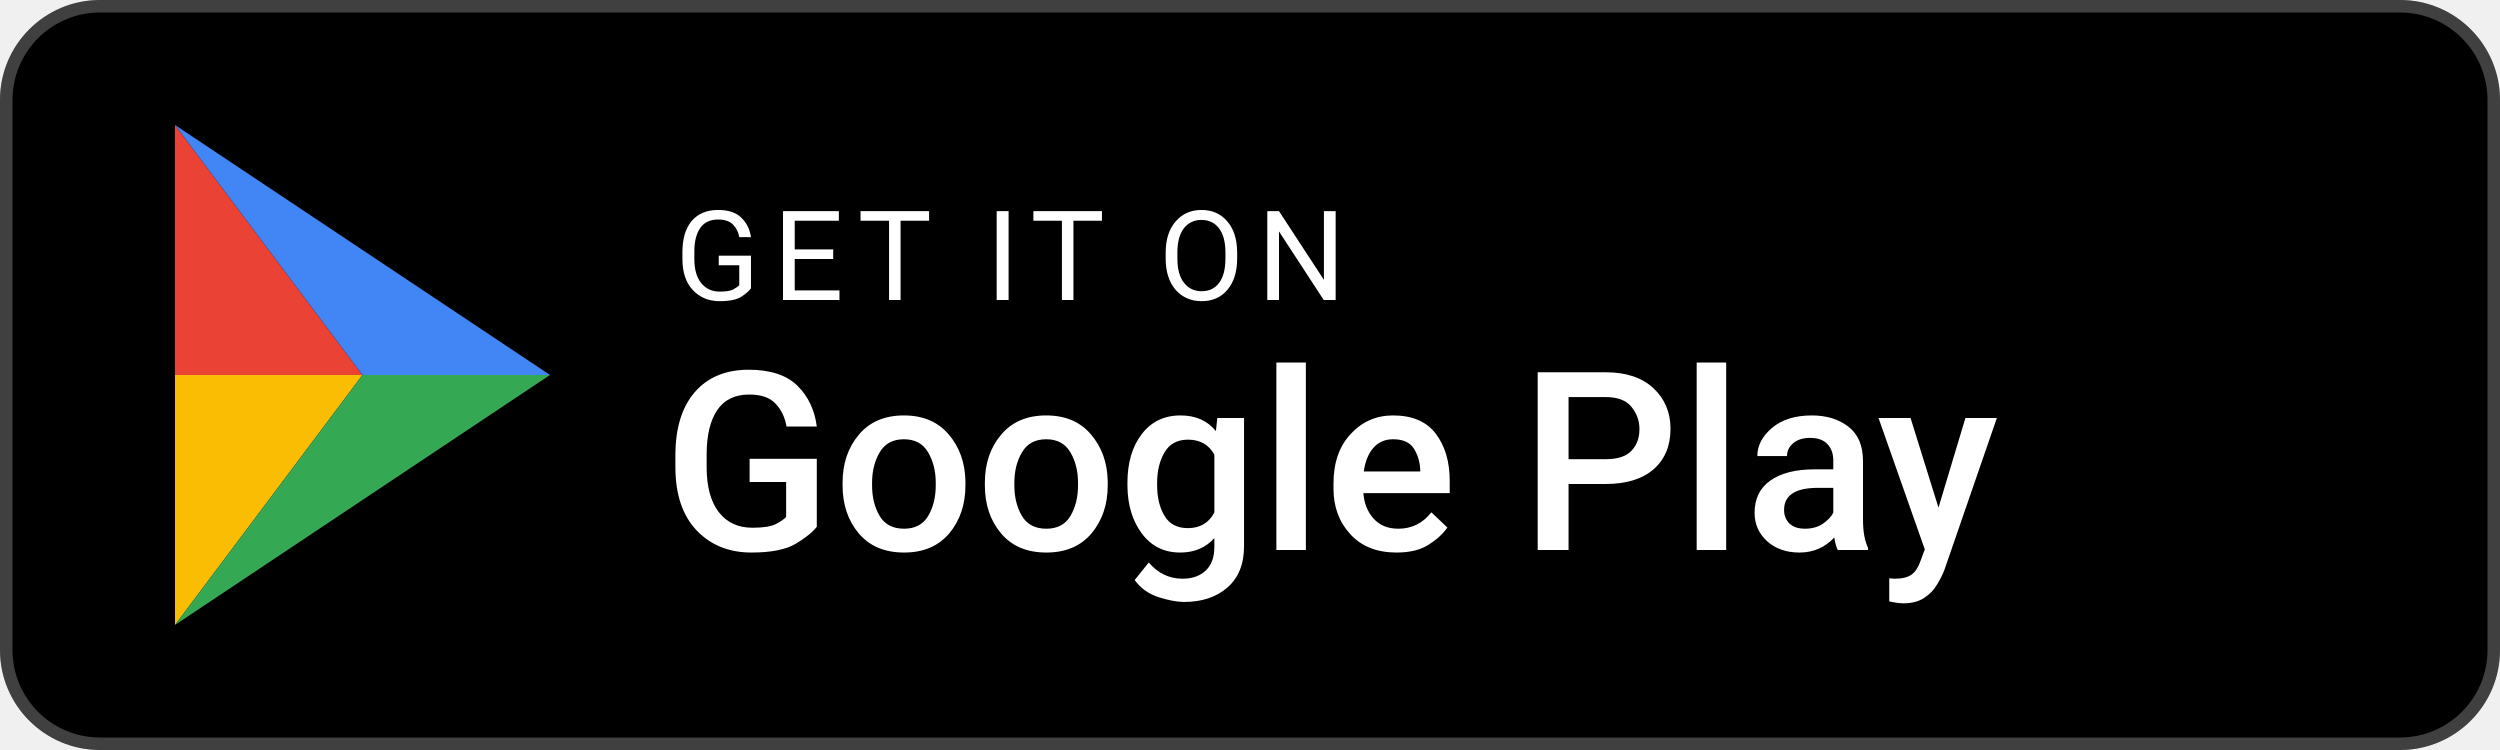
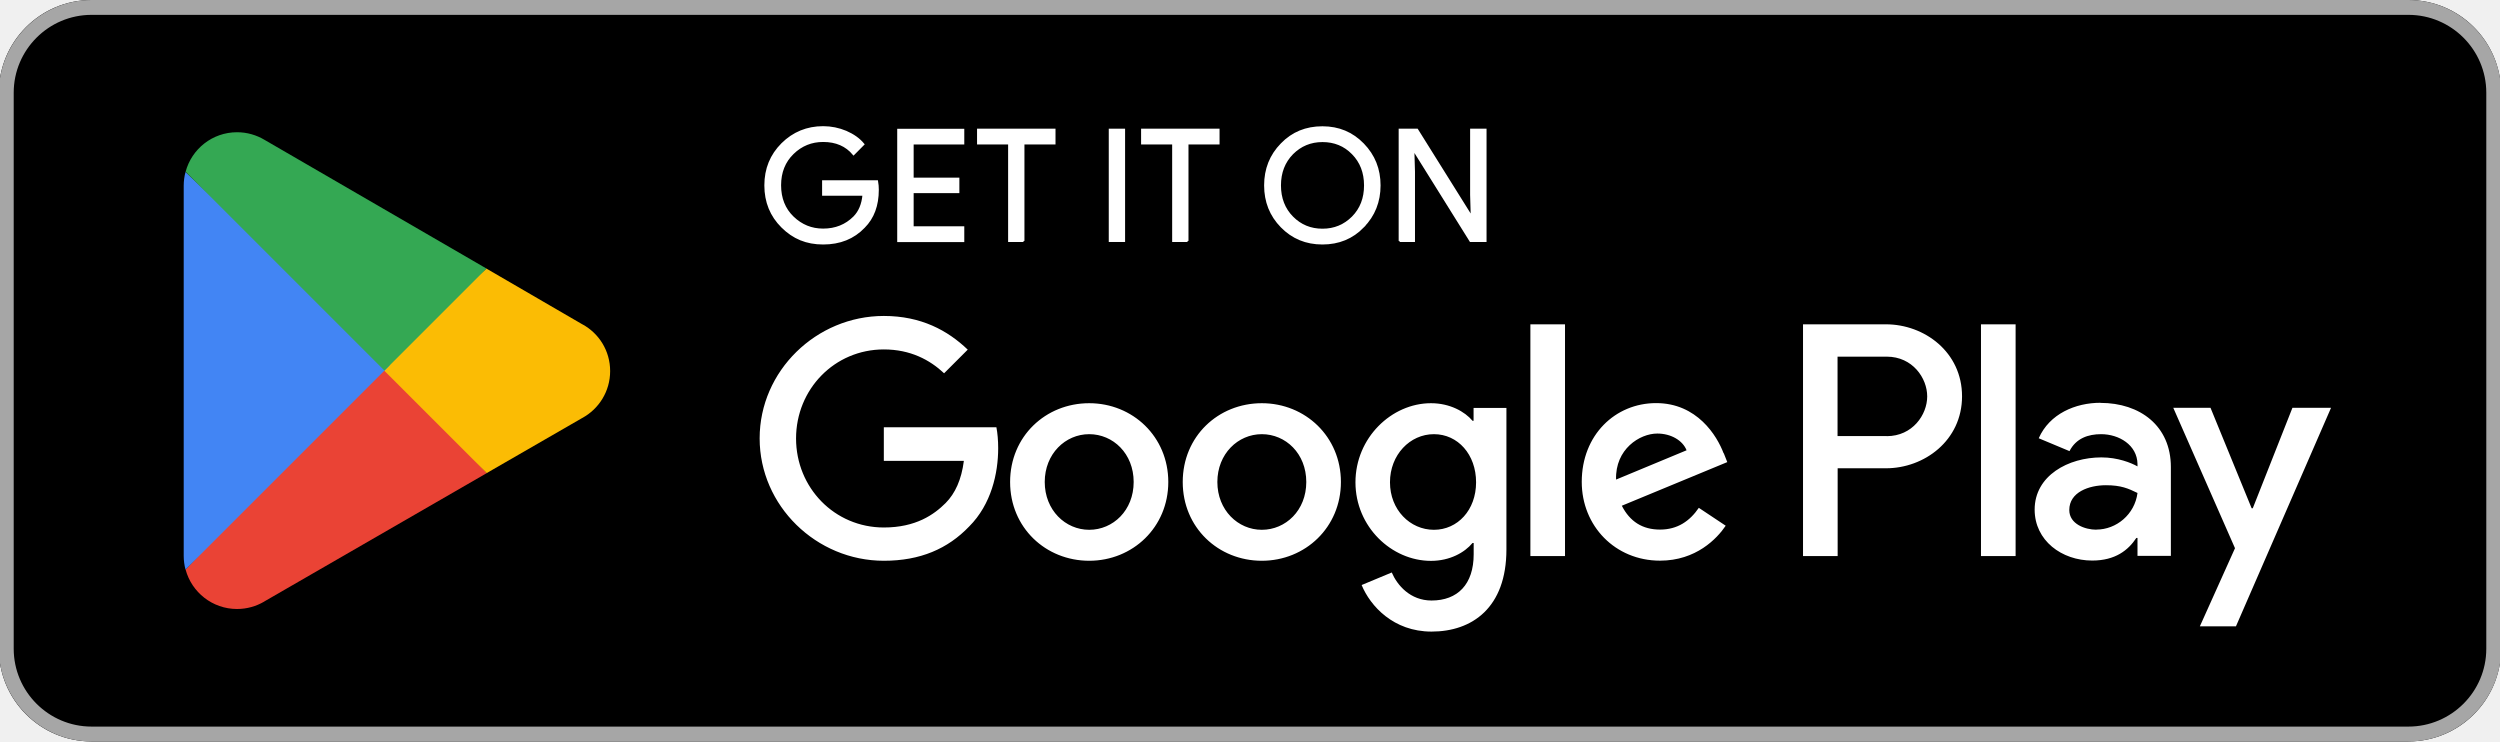
- <svg xmlns="http://www.w3.org/2000/svg" width="200" height="60" viewBox="0 0 200 60" role="img" aria-label="Get it on Google Play">
-   <rect width="200" height="60" rx="8" fill="#000" />
-   <rect x=".5" y=".5" width="199" height="59" rx="7.5" fill="none" stroke="rgba(255,255,255,0.25)" stroke-width="1" />
-   <path d="M14,10 L14,30 L29,30 Z" fill="#EA4335" />
-   <path d="M14,10 L29,30 L44,30 Z" fill="#4285F4" />
-   <path d="M14,30 L14,50 L29,30 Z" fill="#FBBC04" />
-   <path d="M14,50 L29,30 L44,30 Z" fill="#34A853" />
-   <text x="54" y="24" font-family="Roboto,-apple-system,Arial,sans-serif" font-size="10" fill="white" letter-spacing="1">GET IT ON</text>
-   <text x="53" y="44" font-family="Roboto,-apple-system,Arial,sans-serif" font-size="20" font-weight="500" fill="white">Google Play</text>
+ <svg xmlns="http://www.w3.org/2000/svg" id="artwork" version="1.1" viewBox="0 0 238.96 70.87">
+   <defs>
+     <style>
+       .st0 {
+         fill: #4285f4;
+       }
+ 
+       .st1 {
+         fill: #a6a6a6;
+       }
+ 
+       .st2 {
+         stroke: #fff;
+         stroke-miterlimit: 10;
+         stroke-width: .2px;
+       }
+ 
+       .st2, .st3 {
+         fill: #fff;
+       }
+ 
+       .st4 {
+         fill: #34a853;
+       }
+ 
+       .st5 {
+         fill: #fbbc04;
+       }
+ 
+       .st6 {
+         fill: #ea4335;
+       }
+     </style>
+   </defs>
+   <rect x="-.11" width="239.17" height="70.87" rx="8.86" ry="8.86" />
+   <path class="st1" d="M230.21,1.42c4.1,0,7.44,3.34,7.44,7.44v53.15c0,4.1-3.34,7.44-7.44,7.44H8.75c-4.1,0-7.44-3.34-7.44-7.44V8.86C1.31,4.76,4.65,1.42,8.75,1.42h221.46M230.21,0H8.75C3.88,0-.11,3.99-.11,8.86v53.15c0,4.87,3.99,8.86,8.86,8.86h221.46c4.87,0,8.86-3.99,8.86-8.86V8.86c0-4.87-3.99-8.86-8.86-8.86h0Z" />
+   <g>
+     <path class="st2" d="M83.9,18.15c0,1.48-.44,2.67-1.32,3.55-1,1.05-2.3,1.57-3.9,1.57s-2.84-.53-3.91-1.59c-1.07-1.06-1.61-2.38-1.61-3.96s.54-2.89,1.61-3.96c1.07-1.06,2.38-1.6,3.91-1.6.76,0,1.49.15,2.18.44.69.3,1.25.69,1.66,1.19l-.93.94c-.7-.84-1.67-1.26-2.91-1.26-1.12,0-2.09.39-2.9,1.18s-1.22,1.81-1.22,3.06.41,2.28,1.22,3.06c.82.79,1.78,1.18,2.9,1.18,1.19,0,2.18-.4,2.97-1.19.51-.52.81-1.23.89-2.15h-3.86v-1.28h5.15c.05.28.07.54.07.8Z" />
+     <path class="st2" d="M92.07,13.71h-4.84v3.37h4.37v1.28h-4.37v3.37h4.84v1.31h-6.21v-10.63h6.21v1.31h0Z" />
+     <path class="st2" d="M97.83,23.03h-1.37v-9.32h-2.97v-1.31h7.3v1.31h-2.97s0,9.32,0,9.32Z" />
+     <path class="st2" d="M106.08,23.03v-10.63h1.36v10.63h-1.36Z" />
+     <path class="st2" d="M113.51,23.03h-1.37v-9.32h-2.97v-1.31h7.3v1.31h-2.97s0,9.32,0,9.32Z" />
+     <path class="st2" d="M130.3,21.66c-1.05,1.08-2.34,1.61-3.9,1.61s-2.85-.54-3.9-1.61c-1.05-1.07-1.57-2.39-1.57-3.94s.52-2.87,1.57-3.94c1.04-1.08,2.34-1.61,3.9-1.61s2.84.54,3.89,1.62c1.05,1.08,1.57,2.39,1.57,3.93s-.52,2.87-1.57,3.94ZM123.52,20.77c.79.8,1.75,1.19,2.89,1.19s2.1-.4,2.89-1.19c.79-.8,1.18-1.81,1.18-3.05s-.4-2.26-1.18-3.05c-.78-.8-1.75-1.19-2.89-1.19s-2.1.4-2.89,1.19c-.78.8-1.18,1.81-1.18,3.05s.4,2.26,1.18,3.05Z" />
+     <path class="st2" d="M133.79,23.03v-10.63h1.66l5.17,8.27h.06l-.06-2.05v-6.22h1.37v10.63h-1.43l-5.41-8.67h-.06l.06,2.05v6.62h-1.37,0Z" />
+   </g>
+   <path class="st3" d="M120.61,38.54c-4.17,0-7.56,3.17-7.56,7.53s3.4,7.53,7.56,7.53,7.56-3.2,7.56-7.53-3.4-7.53-7.56-7.53ZM120.61,50.64c-2.28,0-4.25-1.88-4.25-4.57s1.97-4.57,4.25-4.57,4.25,1.85,4.25,4.57-1.97,4.57-4.25,4.57ZM104.11,38.54c-4.17,0-7.56,3.17-7.56,7.53s3.4,7.53,7.56,7.53,7.56-3.2,7.56-7.53-3.4-7.53-7.56-7.53ZM104.11,50.64c-2.28,0-4.25-1.88-4.25-4.57s1.97-4.57,4.25-4.57,4.25,1.85,4.25,4.57-1.97,4.57-4.25,4.57ZM84.48,40.85v3.2h7.65c-.23,1.8-.83,3.11-1.74,4.03-1.11,1.11-2.85,2.34-5.91,2.34-4.71,0-8.39-3.8-8.39-8.51s3.68-8.51,8.39-8.51c2.54,0,4.4,1,5.76,2.28l2.26-2.26c-1.91-1.83-4.45-3.22-8.02-3.22-6.45,0-11.87,5.25-11.87,11.7s5.42,11.7,11.87,11.7c3.48,0,6.11-1.14,8.16-3.28,2.11-2.11,2.77-5.08,2.77-7.48,0-.74-.06-1.43-.17-2h-10.76,0ZM164.75,43.33c-.63-1.68-2.54-4.8-6.45-4.8s-7.11,3.05-7.11,7.53c0,4.22,3.2,7.53,7.48,7.53,3.45,0,5.45-2.11,6.28-3.34l-2.57-1.71c-.86,1.26-2.03,2.08-3.71,2.08s-2.88-.77-3.65-2.28l10.08-4.17-.34-.86h0ZM154.47,45.84c-.09-2.91,2.26-4.4,3.94-4.4,1.31,0,2.43.66,2.8,1.6l-6.74,2.8ZM146.28,53.15h3.31v-22.15h-3.31v22.15ZM140.86,40.22h-.11c-.74-.88-2.17-1.68-3.97-1.68-3.77,0-7.22,3.31-7.22,7.56s3.45,7.51,7.22,7.51c1.8,0,3.22-.8,3.97-1.71h.11v1.08c0,2.88-1.54,4.42-4.03,4.42-2.03,0-3.28-1.46-3.8-2.68l-2.88,1.2c.83,2,3.03,4.45,6.68,4.45,3.88,0,7.16-2.28,7.16-7.85v-13.53h-3.14v1.23ZM137.06,50.64c-2.28,0-4.2-1.91-4.2-4.54s1.91-4.6,4.2-4.6,4.03,1.94,4.03,4.6-1.77,4.54-4.03,4.54ZM180.26,31h-7.92v22.15h3.31v-8.39h4.62c3.66,0,7.27-2.65,7.27-6.88s-3.6-6.88-7.27-6.88ZM180.34,41.68h-4.7v-7.59h4.7c2.47,0,3.87,2.05,3.87,3.8s-1.4,3.8-3.87,3.8h0ZM200.77,38.5c-2.39,0-4.87,1.05-5.9,3.39l2.94,1.23c.63-1.23,1.79-1.62,3.02-1.62,1.71,0,3.45,1.03,3.48,2.85v.23c-.6-.34-1.88-.86-3.45-.86-3.16,0-6.38,1.74-6.38,4.99,0,2.96,2.59,4.87,5.5,4.87,2.22,0,3.45-1,4.22-2.16h.11v1.71h3.19v-8.49c0-3.93-2.94-6.13-6.73-6.13h0ZM200.38,50.63c-1.08,0-2.59-.54-2.59-1.88,0-1.71,1.88-2.37,3.5-2.37,1.45,0,2.14.31,3.02.74-.26,2.05-2.02,3.5-3.93,3.5ZM219.12,38.98l-3.79,9.6h-.11l-3.93-9.6h-3.56l5.9,13.42-3.36,7.47h3.45l9.09-20.89h-3.68ZM189.35,53.15h3.31v-22.15h-3.31v22.15Z" />
+   <g>
+     <path class="st6" d="M36.6,34.41l-18.86,20.02s0,0,0,.01c.58,2.17,2.56,3.77,4.92,3.77.94,0,1.83-.26,2.58-.7l.06-.04,21.23-12.25-9.94-10.82Z" />
+     <path class="st5" d="M55.68,31h-.02s-9.17-5.33-9.17-5.33l-10.33,9.19,10.36,10.36,9.12-5.26c1.6-.86,2.68-2.55,2.68-4.49s-1.07-3.61-2.65-4.47h0Z" />
+     <path class="st0" d="M17.73,16.44c-.11.42-.17.86-.17,1.31v35.38c0,.45.06.89.17,1.31l19.51-19.51-19.51-18.49Z" />
+     <path class="st4" d="M36.74,35.43l9.76-9.76-21.21-12.3c-.77-.46-1.67-.73-2.63-.73-2.36,0-4.34,1.6-4.92,3.78h0s19,19,19,19h0Z" />
+   </g>
</svg>
